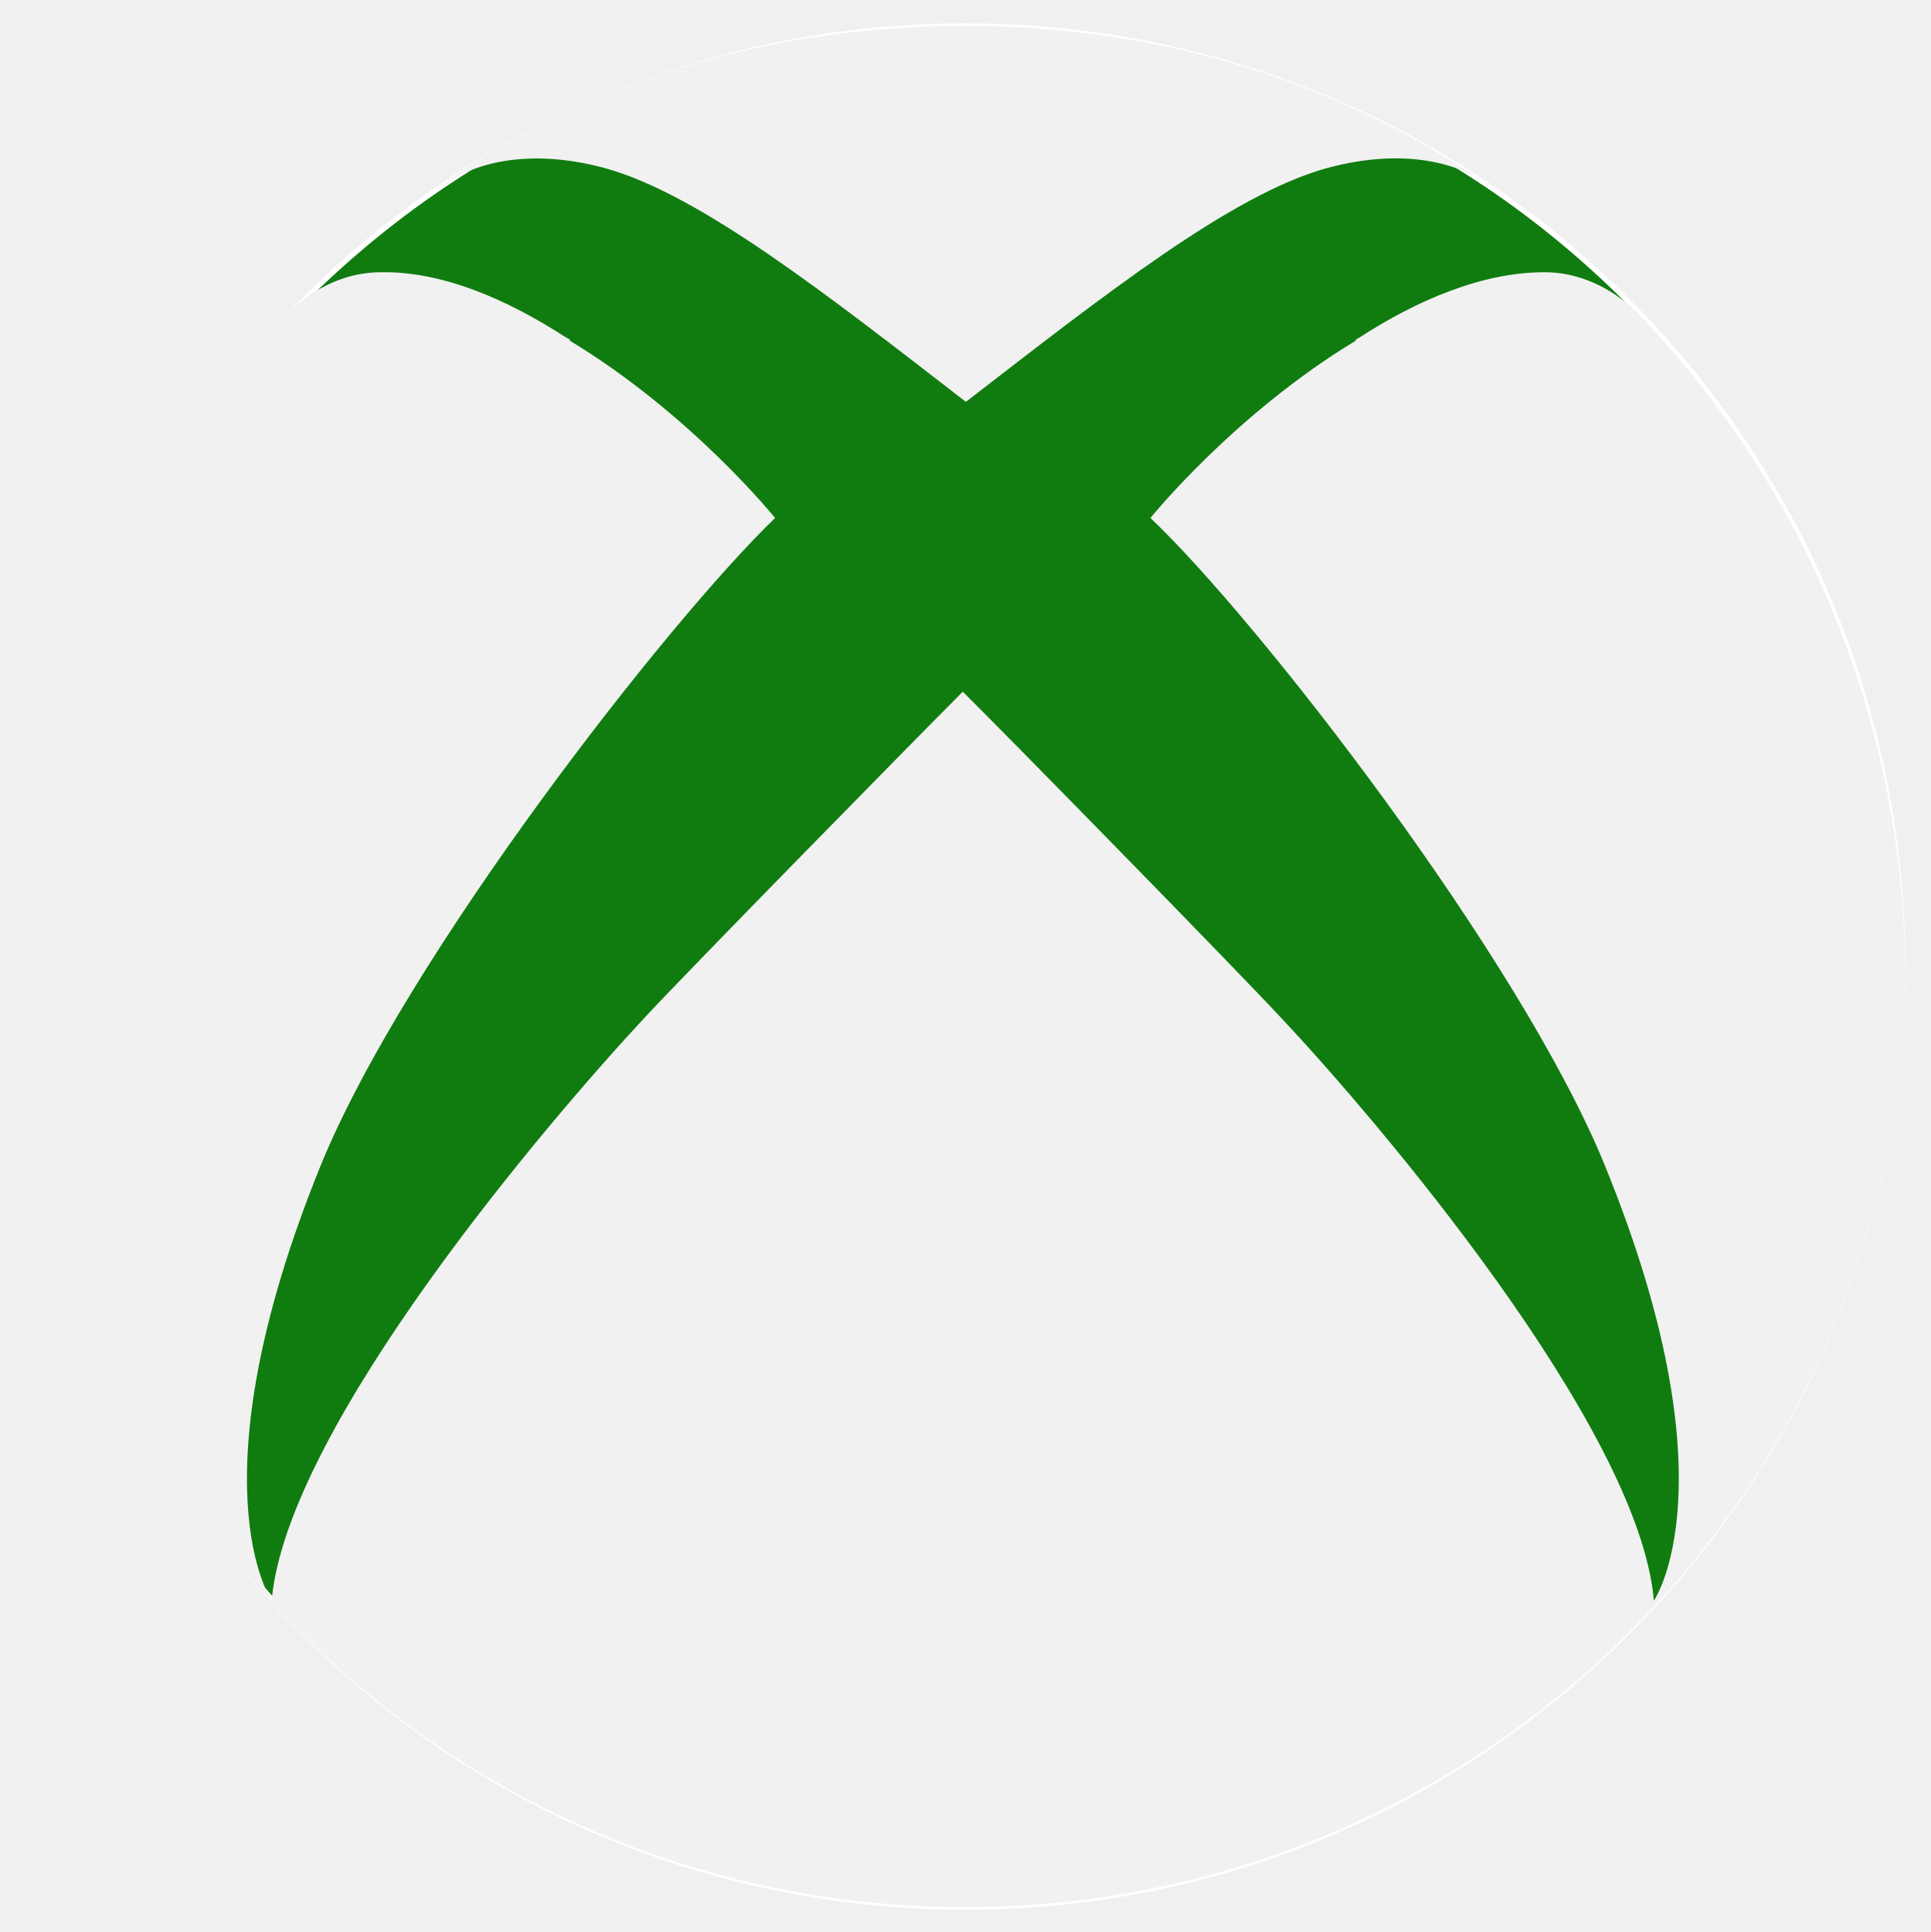
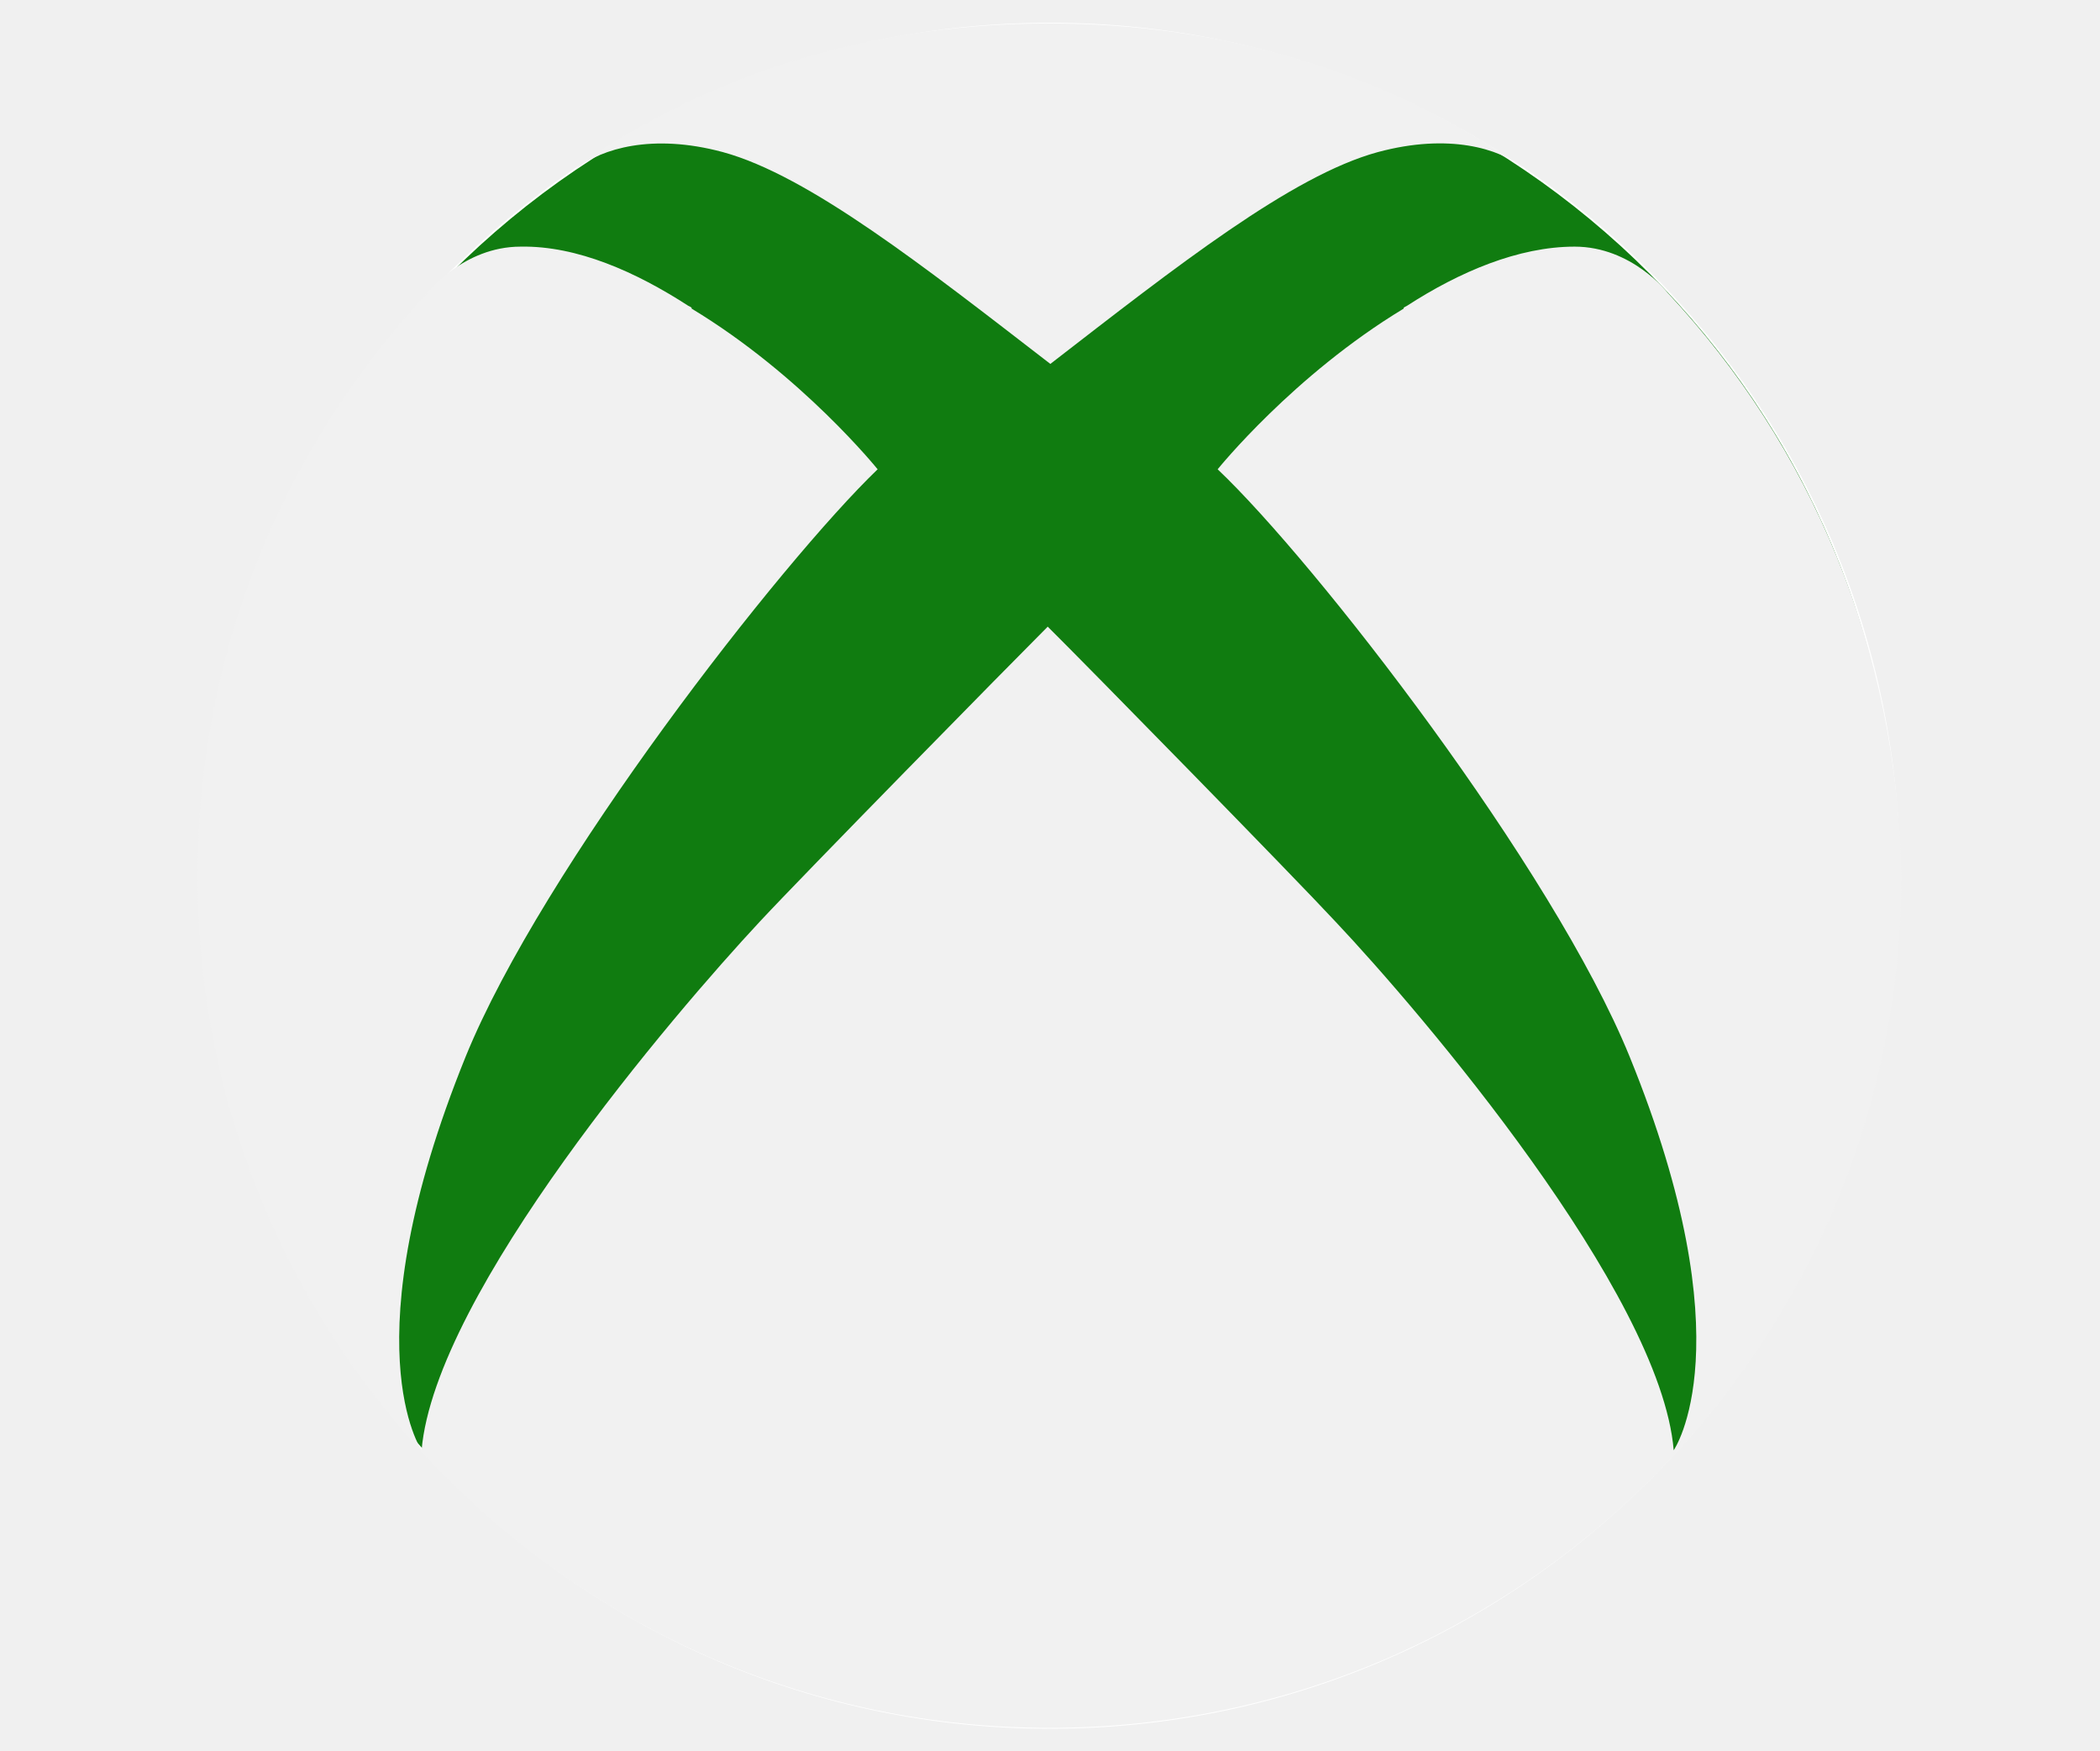
- <svg xmlns="http://www.w3.org/2000/svg" version="1.1" id="svg4136" x="0px" y="0px" viewBox="0 0 372.4 372.6" enable-background="new 0 0 372.4 372.6" xml:space="preserve">
+ <svg xmlns="http://www.w3.org/2000/svg" version="1.1" id="svg4136" x="0px" y="0px" width="1200px" height="1000px" viewBox="0 0 1200 1000" enable-background="new 0 0 1200 1000" xml:space="preserve">
  <g id="g4146" transform="translate(-1.570662,12.35747)" display="none">
-     <path id="path4148" display="inline" d="M169.6,354.8c-28-2.6-56.3-12.7-80.7-28.6   c-20.4-13.3-25-18.7-25-29.7c0-21.9,24.1-60.3,65.4-104.1c23.4-24.9,56.1-54,59.6-53.3c6.8,1.6,61.7,55,82.2,80.2   c32.5,39.8,47.4,72.4,39.8,86.9c-5.8,11-41.6,32.7-67.8,41C221.5,354.2,193.1,357.1,169.6,354.8L169.6,354.8z M36.5,273.8   c-17-25.9-25.5-51.6-29.7-88.6C5.5,173,6,166,10,140.9c5-31.3,22.7-67.4,44.2-89.7c9.1-9.5,9.9-9.8,21.1-5.9   c13.5,4.6,27.9,14.5,50.2,34.7l13.1,11.8l-7.1,8.8c-33.2,40.5-68.1,98-81.2,133.6c-7.1,19.3-10,38.8-6.9,46.8   C45.3,286.4,43.4,284.5,36.5,273.8z M333.9,278.3c1.7-8.2-0.5-23.2-5.4-38.3c-10.7-32.8-46.6-93.7-79.7-135.2l-10.3-13.1l11.2-10.3   c14.6-13.5,24.9-21.6,35.8-28.4c8.7-5.4,21.1-10.1,26.4-10.1c3.3,0,14.8,12,24.2,25.1c14.4,20.3,25.1,44.9,30.4,70.4   c3.5,16.5,3.8,51.9,0.6,68.4c-2.6,13.6-8.2,31.1-13.7,43c-4.1,8.9-14.1,26.2-18.6,31.9C332.6,284.5,332.6,284.5,333.9,278.3   L333.9,278.3z M172.7,36.6c-15.2-7.7-38.7-16-51.7-18.2c-4.6-0.8-12.3-1.2-17.3-1c-10.7,0.6-10.2,0,6.9-8.1   C124.9,2.5,136.8-1.5,153-4.9c18.1-3.8,52.4-3.9,70.2-0.1c19.3,4.1,42,12.6,54.9,20.4l3.8,2.3l-8.8-0.5   c-17.4-0.9-42.7,6.1-69.8,19.4c-8.2,4-15.3,7.2-15.9,7.1C187,43.7,180.3,40.5,172.7,36.6z" />
+     <path id="path4148" display="inline" d="M552.8,973c-75.1-7-151.1-34.1-216.6-76.8   c-54.8-35.7-67.1-50.2-67.1-79.7c0-58.8,64.7-161.8,175.5-279.4c62.8-66.8,150.6-144.9,160-143c18.3,4.3,165.6,147.6,220.6,215.2   C912.4,716.2,952.4,803.7,932,842.6c-15.6,29.5-111.6,87.8-182,110C692.1,971.4,615.9,979.2,552.8,973L552.8,973z M195.6,755.6   c-45.6-69.5-68.4-138.5-79.7-237.8c-3.5-32.7-2.1-51.5,8.6-118.9c13.4-84,60.9-180.9,118.6-240.7c24.4-25.5,26.6-26.3,56.6-15.8   c36.2,12.3,74.9,38.9,134.7,93.1l35.2,31.7l-19.1,23.6c-89.1,108.7-182.8,263-217.9,358.6c-19.1,51.8-26.8,104.1-18.5,125.6   C219.2,789.5,214.1,784.4,195.6,755.6z M993.8,767.7c4.6-22-1.3-62.3-14.5-102.8c-28.7-88-125.1-251.5-213.9-362.9l-27.6-35.2   l30.1-27.6c39.2-36.2,66.8-58,96.1-76.2c23.3-14.5,56.6-27.1,70.9-27.1c8.9,0,39.7,32.2,64.9,67.4c38.6,54.5,67.4,120.5,81.6,188.9   c9.4,44.3,10.2,139.3,1.6,183.6c-7,36.5-22,83.5-36.8,115.4c-11,23.9-37.8,70.3-49.9,85.6C990.3,784.4,990.3,784.4,993.8,767.7   L993.8,767.7z M561.1,119c-40.8-20.7-103.9-42.9-138.8-48.8c-12.3-2.1-33-3.2-46.4-2.7c-28.7,1.6-27.4,0,18.5-21.7   c38.4-18.3,70.3-29,113.8-38.1C556.8-2.5,648.9-2.8,696.7,7.4c51.8,11,112.7,33.8,147.3,54.8l10.2,6.2L830.6,67   C783.9,64.6,716,83.3,643.2,119c-22,10.7-41.1,19.3-42.7,19.1C599.5,138.1,581.5,129.5,561.1,119z" />
  </g>
-   <circle display="none" fill="#D03634" cx="182.3" cy="193" r="140" />
-   <path display="none" fill="#F1F1F1" d="M211.5,208.4c-3.6-1.3-12.7-2.7-36-2.7h-22.3c-3.4,0-6.2,2.8-6.2,6.2v32.2  c0,3.4,2.8,6.2,6.2,6.2h27.4c18.7,0,25.6-0.6,28.2-1.2c5.2-1,9.2-3.1,12.3-6.6c3-3.4,4.4-8,4.4-14c0-5.2-1.2-9.3-3.5-12.8  C219.5,212.4,216.1,210,211.5,208.4z" />
-   <path display="none" fill="#F1F1F1" d="M157,158.2h15.8c16.4,0,26.6-0.2,30.4-0.7c5.9-0.7,10.5-2.7,13.7-5.9c3-3,4.5-7.1,4.5-12.3  c0-2.5-0.3-4.7-0.9-6.7c-0.9-2.9-5.3-7.7-8.2-8.9c-2-0.9-4.4-1.5-7.1-1.8c-3.9-0.4-16-0.7-35.9-0.7h-12.4c-3.4,0-6.2,2.8-6.2,6.2  V152C150.8,155.4,153.6,158.2,157,158.2z" />
-   <path display="none" fill="#F1F1F1" d="M186.2,2.9C85.2,2.9,3.1,85,3.1,186s82.1,183.1,183.1,183.1S369.3,286.9,369.3,186  C369.3,85,287.2,2.9,186.2,2.9z M284.3,261.4c-4.9,10-11.8,18.1-20.4,24.1c-8.5,6-19.1,9.8-31.5,11.1c-7.6,0.8-25.2,1.3-52.3,1.5  l0,0h-60c-10.1,0-18.3-8.2-18.3-18.3V92.2c0-10.1,8.2-18.3,18.3-18.3h72.6c17.3,0,29.9,0.7,38.6,2.2c9.1,1.5,17.3,4.8,24.5,9.7  c7.3,5,13.4,11.6,18.1,19.7c4.9,8.3,7.4,17.7,7.4,27.9c0,11.1-3,21.4-9,30.6c-3.5,5.4-7.8,10.1-12.7,13.9c-0.2,0.1-0.3,0.2-0.4,0.3  c0.1,0.1,0.2,0.1,0.3,0.2c8.3,4.1,15.2,9.7,20.5,16.6c7.8,10.1,11.7,22.1,11.7,35.7C291.7,241.1,289.2,251.5,284.3,261.4z" />
-   <linearGradient id="SVGID_1_" gradientUnits="userSpaceOnUse" x1="186.237" y1="1.133" x2="186.237" y2="330.089" gradientTransform="matrix(0.9997 0 0 0.9997 0 0.8669)">
+   <circle display="none" fill="#D03634" cx="589.5" cy="518" r="375.7" />
+   <path display="none" fill="#F1F1F1" d="M667.9,559.3c-9.7-3.5-34.1-7.2-96.6-7.2h-59.8c-9.1,0-16.6,7.5-16.6,16.6v86.4  c0,9.1,7.5,16.6,16.6,16.6H585c50.2,0,68.7-1.6,75.7-3.2c14-2.7,24.7-8.3,33-17.7c8.1-9.1,11.8-21.5,11.8-37.6c0-14-3.2-25-9.4-34.4  C689.4,570,680.2,563.6,667.9,559.3z" />
+   <path display="none" fill="#F1F1F1" d="M521.6,424.6H564c44,0,71.4-0.5,81.6-1.9c15.8-1.9,28.2-7.2,36.8-15.8  c8.1-8.1,12.1-19.1,12.1-33c0-6.7-0.8-12.6-2.4-18c-2.4-7.8-14.2-20.7-22-23.9c-5.4-2.4-11.8-4-19.1-4.8  c-10.5-1.1-42.9-1.9-96.3-1.9h-33.3c-9.1,0-16.6,7.5-16.6,16.6v66C505,417.1,512.5,424.6,521.6,424.6z" />
+   <path display="none" fill="#F1F1F1" d="M600,7.8c-271.1,0-491.4,220.3-491.4,491.4S328.9,990.6,600,990.6s491.4-220.6,491.4-491.4  C1091.4,228.1,871.1,7.8,600,7.8z M863.3,701.6c-13.2,26.8-31.7,48.6-54.8,64.7c-22.8,16.1-51.3,26.3-84.5,29.8  c-20.4,2.1-67.6,3.5-140.4,4l0,0h-161c-27.1,0-49.1-22-49.1-49.1V247.5c0-27.1,22-49.1,49.1-49.1h194.8c46.4,0,80.2,1.9,103.6,5.9  c24.4,4,46.4,12.9,65.8,26c19.6,13.4,36,31.1,48.6,52.9c13.2,22.3,19.9,47.5,19.9,74.9c0,29.8-8.1,57.4-24.2,82.1  c-9.4,14.5-20.9,27.1-34.1,37.3c-0.5,0.3-0.8,0.5-1.1,0.8c0.3,0.3,0.5,0.3,0.8,0.5c22.3,11,40.8,26,55,44.6  c20.9,27.1,31.4,59.3,31.4,95.8C883.1,647.1,876.4,675,863.3,701.6z" />
+   <linearGradient id="SVGID_1_" gradientUnits="userSpaceOnUse" x1="186.256" y1="998.867" x2="186.256" y2="669.91" gradientTransform="matrix(2.683 0 0 -2.683 100.2684 2685.365)">
    <stop offset="0" style="stop-color:#F7F8F9;stop-opacity:0.5" />
    <stop offset="0.8" style="stop-color:#161616;stop-opacity:0" />
  </linearGradient>
-   <circle display="none" fill="url(#SVGID_1_)" cx="186.2" cy="185.8" r="183.8" />
-   <circle display="none" fill="#E3C926" cx="182.3" cy="193" r="140" />
-   <path display="none" fill="#F1F1F1" d="M186.2,2.6C84.9,2.6,2.5,85,2.5,186.3S84.9,370,186.2,370s183.7-82.4,183.7-183.7  S287.5,2.6,186.2,2.6z M277.1,114.5L217,209.3c-2.7,4.3-5.1,12.6-5.1,17.7v59.7c0,9.6-7.8,17.4-17.4,17.4h-16.8  c-9.6,0-17.4-7.8-17.4-17.4v-60c0-5.1-2.4-13.4-5.1-17.7l-59.8-94.5c-2.8-4.5-3.2-9.2-1.2-13c2.1-3.8,6.3-5.9,11.6-5.9h23.8  c8.4,0,18.1,5.5,22.4,12.7l34.6,58.2c0.2,0.4,0.4,0.6,0.6,0.8c0.1-0.2,0.3-0.4,0.5-0.8l33.9-58.1c4.3-7.3,13.9-12.8,22.3-12.8h23  c5.3,0,9.5,2.2,11.6,6C280.3,105.3,279.9,110,277.1,114.5z" />
-   <linearGradient id="SVGID_2_" gradientUnits="userSpaceOnUse" x1="186.237" y1="1.133" x2="186.237" y2="330.089" gradientTransform="matrix(0.9997 0 0 0.9997 0 0.8669)">
+   <circle display="none" fill="url(#SVGID_1_)" cx="600" cy="498.7" r="493.3" />
+   <circle display="none" fill="#E3C926" cx="589.5" cy="518" r="375.7" />
+   <path display="none" fill="#F1F1F1" d="M600,7C328.1,7,107,228.1,107,500s221.1,493,493,493s493-221.1,493-493S871.9,7,600,7z   M844,307.3L682.7,561.7c-7.2,11.5-13.7,33.8-13.7,47.5v160.2c0,25.8-20.9,46.7-46.7,46.7h-45.1c-25.8,0-46.7-20.9-46.7-46.7v-161  c0-13.7-6.4-36-13.7-47.5L356.3,307.3c-7.5-12.1-8.6-24.7-3.2-34.9c5.6-10.2,16.9-15.8,31.1-15.8h63.9c22.5,0,48.6,14.8,60.1,34.1  l92.9,156.2c0.5,1.1,1.1,1.6,1.6,2.1c0.3-0.5,0.8-1.1,1.3-2.1l91-155.9c11.5-19.6,37.3-34.4,59.8-34.4h61.7  c14.2,0,25.5,5.9,31.1,16.1C852.5,282.6,851.5,295.2,844,307.3z" />
+   <linearGradient id="SVGID_2_" gradientUnits="userSpaceOnUse" x1="186.256" y1="998.867" x2="186.256" y2="669.91" gradientTransform="matrix(2.683 0 0 -2.683 100.2684 2685.365)">
    <stop offset="0" style="stop-color:#F7F8F9;stop-opacity:0.5" />
    <stop offset="0.8" style="stop-color:#161616;stop-opacity:0" />
  </linearGradient>
-   <circle display="none" fill="url(#SVGID_2_)" cx="186.2" cy="185.8" r="183.8" />
-   <circle display="none" fill="#3093D3" cx="182.3" cy="191" r="140" />
-   <path display="none" fill="#F1F1F1" d="M186.2,1.6C85.4,1.6,3.5,83.5,3.5,184.3C3.5,285,85.4,367,186.2,367s182.7-82,182.7-182.7  C368.9,83.5,286.9,1.6,186.2,1.6z M277.2,290.5c-2,3.8-6.2,5.9-11.5,5.9h-25c-8.3,0-18-5.3-22.5-12.3l-31.1-48.5  c-0.5-0.8-1-1.1-1.1-1.2c0.1,0-0.4,0.3-0.9,1.2l-31.2,48.5c-4.5,7-14.2,12.3-22.5,12.3h-24.7c-5.3,0-9.4-2.2-11.5-5.9  c-2-3.8-1.6-8.5,1.3-12.8l54.4-83c2.1-3.2,2.1-9.1,0-12.3L102.7,108c-2.8-4.4-3.3-9.1-1.3-12.9c2.1-3.8,6.2-5.9,11.5-5.9h23.5  c8.3,0,18,5.3,22.4,12.4l27.2,43.6c0.4,0.6,0.7,0.9,0.9,1c0.1-0.1,0.4-0.4,0.7-1l26.6-43.5c4.4-7.1,14-12.5,22.3-12.5h23.1  c5.2,0,9.4,2.2,11.5,5.9c2.1,3.8,1.6,8.4-1.2,12.9l-48.6,75.8c-2.1,3.2-2,9.1,0.1,12.3l54.3,81.7C278.7,282,279.2,286.7,277.2,290.5  z" />
-   <linearGradient id="SVGID_3_" gradientUnits="userSpaceOnUse" x1="186.237" y1="1.133" x2="186.237" y2="330.089" gradientTransform="matrix(0.9997 0 0 0.9997 0 0.8669)">
+   <circle display="none" fill="url(#SVGID_2_)" cx="600" cy="498.7" r="493.3" />
+   <circle display="none" fill="#3093D3" cx="589.5" cy="512.6" r="375.7" />
+   <path display="none" fill="#F1F1F1" d="M600,4.3c-270.5,0-490.3,219.8-490.3,490.3C109.7,764.9,329.5,985,600,985  s490.3-220.1,490.3-490.3C1090.3,224.1,870.3,4.3,600,4.3z M844.2,779.7c-5.4,10.2-16.6,15.8-30.9,15.8h-67.1  c-22.3,0-48.3-14.2-60.4-33l-83.5-130.2c-1.3-2.1-2.7-3-3-3.2c0.3,0-1.1,0.8-2.4,3.2l-83.7,130.2c-12.1,18.8-38.1,33-60.4,33h-66.3  c-14.2,0-25.2-5.9-30.9-15.8c-5.4-10.2-4.3-22.8,3.5-34.4l146-222.8c5.6-8.6,5.6-24.4,0-33L375.9,289.9c-7.5-11.8-8.9-24.4-3.5-34.6  c5.6-10.2,16.6-15.8,30.9-15.8h63.1c22.3,0,48.3,14.2,60.1,33.3l73,117c1.1,1.6,1.9,2.4,2.4,2.7c0.3-0.3,1.1-1.1,1.9-2.7l71.4-116.7  c11.8-19.1,37.6-33.5,59.8-33.5h62c14,0,25.2,5.9,30.9,15.8c5.6,10.2,4.3,22.5-3.2,34.6L694.2,493.3c-5.6,8.6-5.4,24.4,0.3,33  l145.7,219.3C848.3,756.8,849.6,769.5,844.2,779.7z" />
+   <linearGradient id="SVGID_3_" gradientUnits="userSpaceOnUse" x1="186.256" y1="998.867" x2="186.256" y2="669.91" gradientTransform="matrix(2.683 0 0 -2.683 100.2684 2685.365)">
    <stop offset="0" style="stop-color:#F7F8F9;stop-opacity:0.5" />
    <stop offset="0.8" style="stop-color:#161616;stop-opacity:0" />
  </linearGradient>
-   <circle display="none" fill="url(#SVGID_3_)" cx="186.2" cy="185.8" r="183.8" />
-   <circle display="none" fill="#9BD368" cx="182.3" cy="192" r="140" />
-   <path display="none" fill="#F1F1F1" d="M186,160.8l-16.9,46.5c-0.4,1-0.3,1.7-0.2,2c0.2,0.3,0.9,0.5,1.9,0.5h30.7  c1.2,0,1.8-0.3,1.9-0.5s0.3-0.8-0.2-2L186,160.8z" />
-   <path display="none" fill="#161616" d="M186.2,2.4C85.3,2.4,3.3,84.4,3.3,185.3c0,100.8,82,182.9,182.9,182.9  c100.8,0,182.9-82,182.9-182.9C369.1,84.4,287,2.4,186.2,2.4z M284.7,274.5c-2.5,3.6-6.7,5.7-11.8,5.7h-20.3  c-8.8,0-17.8-6.2-21-14.4l-8.9-23.3c-1.3-3.5-6-6.7-9.7-6.7h-55.6c-3.7,0-8.2,3.2-9.5,6.7l-8.4,23.2c-3,8.2-12.1,14.6-20.9,14.6  H99.4c-5,0-9.3-2.1-11.8-5.7c-2.5-3.6-2.9-8.4-1.1-13l68-174.6c3.2-8.2,12.2-14.4,21-14.4h19.1c8.8,0,17.8,6.1,21.1,14.3l69.9,174.5  C287.5,266.1,287.2,270.9,284.7,274.5z" />
-   <circle display="none" fill="#F1F1F1" cx="186.2" cy="186.3" r="183.8" />
-   <path display="none" d="M300.1,128.5c13.8,0,26.8-3.8,37.9-10.2c9.1,20.6,14.3,43.3,14.3,67.2c0,17.2-2.6,33.7-7.4,49.2  c-12.6-9.2-28.1-14.7-44.8-14.7c-42,0-76,34-76,76c0,17.6,6,33.7,16.1,46.6c-17,5.8-35.1,9.2-54.1,9.2c-19,0-37.1-3.3-54-9.2  c10-12.9,16.1-29,16.1-46.6c0-42-34-76-76-76c-16.8,0-32.2,5.5-44.8,14.7c-4.8-15.5-7.4-32.1-7.4-49.2c0-23.9,5.2-46.7,14.3-67.2  c11.2,6.5,24.1,10.2,37.9,10.2c42,0,76-34,76-76c0-9.7-1.9-18.9-5.1-27.4c13.8-3.7,28.2-5.9,43.1-5.9c15,0,29.4,2.2,43.2,5.9  c-3.3,8.5-5.1,17.7-5.1,27.4C224.1,94.4,258.2,128.5,300.1,128.5z" />
-   <polygon display="none" points="186.1,341.1 222.3,297.1 149.9,297.1 " />
-   <polygon display="none" points="300,149.7 300,222.2 343.9,186 " />
-   <polygon display="none" points="149.9,74.7 222.3,74.7 186.1,30.8 " />
-   <polygon display="none" points="77.6,222.2 77.6,149.7 33.7,185.9 " />
-   <linearGradient id="SVGID_4_" gradientUnits="userSpaceOnUse" x1="186.237" y1="1.133" x2="186.237" y2="330.089" gradientTransform="matrix(0.9997 0 0 0.9997 0 0.8669)">
+   <circle display="none" fill="url(#SVGID_3_)" cx="600" cy="498.7" r="493.3" />
+   <circle display="none" fill="#9BD368" cx="589.5" cy="515.3" r="375.7" />
+   <path display="none" fill="#F1F1F1" d="M599.5,431.6l-45.4,124.8c-1.1,2.7-0.8,4.6-0.5,5.4c0.5,0.8,2.4,1.3,5.1,1.3h82.4  c3.2,0,4.8-0.8,5.1-1.3c0.3-0.5,0.8-2.1-0.5-5.4L599.5,431.6z" />
+   <path display="none" fill="#161616" d="M600,6.4c-270.8,0-490.9,220.1-490.9,490.9c0,270.5,220.1,490.9,490.9,490.9  c270.5,0,490.9-220.1,490.9-490.9S870.5,6.4,600,6.4z M864.4,736.7c-6.7,9.7-18,15.3-31.7,15.3h-54.5c-23.6,0-47.8-16.6-56.4-38.6  L698,650.8c-3.5-9.4-16.1-18-26-18H522.7c-9.9,0-22,8.6-25.5,18l-22.5,62.3c-8.1,22-32.5,39.2-56.1,39.2H367  c-13.4,0-25-5.6-31.7-15.3c-6.7-9.7-7.8-22.5-3-34.9l182.5-468.6c8.6-22,32.7-38.6,56.4-38.6h51.3c23.6,0,47.8,16.4,56.6,38.4  l187.6,468.3C871.9,714.2,871.1,727.1,864.4,736.7z" />
+   <circle display="none" fill="#F1F1F1" cx="600" cy="500" r="493.3" />
+   <path display="none" d="M905.7,344.9c37,0,71.9-10.2,101.7-27.4c24.4,55.3,38.4,116.2,38.4,180.4c0,46.2-7,90.4-19.9,132  c-33.8-24.7-75.4-39.5-120.2-39.5c-112.7,0-204,91.3-204,204c0,47.2,16.1,90.4,43.2,125.1c-45.6,15.6-94.2,24.7-145.2,24.7  s-99.6-8.9-144.9-24.7c26.8-34.6,43.2-77.8,43.2-125.1c0-112.7-91.3-204-204-204c-45.1,0-86.4,14.8-120.2,39.5  c-12.9-41.6-19.9-86.2-19.9-132c0-64.1,14-125.3,38.4-180.4c30.1,17.4,64.7,27.4,101.7,27.4c112.7,0,204-91.3,204-204  c0-26-5.1-50.7-13.7-73.5c37-9.9,75.7-15.8,115.7-15.8c40.3,0,78.9,5.9,115.9,15.8c-8.9,22.8-13.7,47.5-13.7,73.5  C701.7,253.4,793.2,344.9,905.7,344.9z" />
+   <polygon display="none" points="599.7,915.5 696.9,797.4 502.6,797.4 " />
+   <polygon display="none" points="905.4,401.8 905.4,596.3 1023.2,499.2 " />
+   <polygon display="none" points="502.6,200.5 696.9,200.5 599.7,82.7 " />
+   <polygon display="none" points="308.5,596.3 308.5,401.8 190.7,498.9 " />
+   <linearGradient id="SVGID_4_" gradientUnits="userSpaceOnUse" x1="186.256" y1="998.867" x2="186.256" y2="669.91" gradientTransform="matrix(2.683 0 0 -2.683 100.2684 2685.365)">
    <stop offset="0" style="stop-color:#F7F8F9;stop-opacity:0.5" />
    <stop offset="0.8" style="stop-color:#161616;stop-opacity:0" />
  </linearGradient>
-   <circle display="none" fill="url(#SVGID_4_)" cx="186.2" cy="185.8" r="183.8" />
-   <path display="none" fill="#D03634" d="M268.8,93.8l26.5-81.7l26.5,81.7l-69.5-50.5h86" />
-   <path display="none" fill="#F1F1F1" d="M186.1,371.1c102.3,0,185.2-82.9,185.2-185.2S288.4,0.7,186.1,0.7S0.9,83.6,0.9,185.9  C0.9,288.2,83.8,371.1,186.1,371.1z" />
-   <ellipse fill="#107C10" stroke="#FFFFFF" stroke-miterlimit="10" cx="186.2" cy="186.4" rx="180.8" ry="181.4" />
-   <path fill="#F1F1F1" d="M317.7,62.3c0,0-7.6-9.8-19.8-9.8c-12,0-24.6,5.4-35.7,12.6c-0.4,0.2-0.7,0.4-0.7,0.4v0.2  c-23.5,14.2-39.6,34.2-39.6,34.2c20.7,19.6,71.4,84.9,87.7,125c25,61.4,9.4,83.8,9.4,83.8c-2.8-33.5-54-93.4-71.9-112.4  c-9.1-9.8-53.3-54.9-61.4-62.9c-8.1,8.1-52.3,53.1-61.4,62.9c-17.9,19.2-69,78.8-71.9,112.4c0,0-15.5-22.4,9.4-83.8  c16.3-40.1,67.1-105.2,87.7-125c0,0-16.1-20-39.6-34.2v-0.2c0,0-0.2-0.2-0.7-0.4c-11.1-7.2-23.7-12.8-35.7-12.6  c-12.2,0-19.8,9.8-19.8,9.8c-30.5,32.7-49,76-49,124.1c0,100.2,81.2,181.4,181.4,181.4s181.4-81.2,181.4-181.4  C366.7,138.3,348.2,94.9,317.7,62.3z" />
-   <path fill="#F1F1F1" d="M283.5,33.3C255.2,14.8,222.4,5,186,5s-69.2,9.8-97.5,28.3c-0.9,0.7-2.4,1.7-3.5,2.8c0.2,0,0.4-0.2,0.7-0.4  c5-3.9,15.7-7.4,30.9-3.3c18.3,5,42.9,24.4,69.7,45.1c26.8-20.7,51.4-40.1,69.7-45.1c15.2-4.1,25.9-0.7,30.9,3.3  c0.2,0,0.4,0.2,0.7,0.4C286.2,35.1,284.6,34,283.5,33.3L283.5,33.3z" />
-   <path display="none" fill="#3A3A3A" d="M267.1,318v44.3h56.4V318 M271.1,318v-12.1c0-13.3,10.9-24.2,24.2-24.2  c13.3,0,24.2,10.9,24.2,24.2V318h-8.1v-12.1c0-8.9-7.3-16.1-16.1-16.1s-16.1,7.3-16.1,16.1V318" />
+   <circle display="none" fill="url(#SVGID_4_)" cx="600" cy="498.7" r="493.3" />
+   <path display="none" fill="#D03634" d="M821.7,251.7l71.1-219.3l71.1,219.3L777.4,116.2h230.8" />
+   <path display="none" fill="#F1F1F1" d="M599.7,996c274.6,0,497-222.5,497-497s-222.5-497-497-497s-497,222.5-497,497  S325.2,996,599.7,996z" />
+   <ellipse fill="#107C10" stroke="#FFFFFF" stroke-miterlimit="10" cx="600" cy="500.3" rx="485.2" ry="486.8" />
+   <path fill="#F1F1F1" d="M952.9,167.2c0,0-20.4-26.3-53.1-26.3c-32.2,0-66,14.5-95.8,33.8c-1.1,0.5-1.9,1.1-1.9,1.1v0.5  c-63.1,38.1-106.3,91.8-106.3,91.8c55.6,52.6,191.6,227.9,235.4,335.5c67.1,164.8,25.2,224.9,25.2,224.9  c-7.5-89.9-144.9-250.7-193-301.7C739,500.5,620.4,379.5,598.7,358c-21.7,21.7-140.4,142.5-164.8,168.8  c-48,51.5-185.2,211.5-193,301.7c0,0-41.6-60.1,25.2-224.9C309.9,496,446.2,321.3,501.5,268.1c0,0-43.2-53.7-106.3-91.8v-0.5  c0,0-0.5-0.5-1.9-1.1c-29.8-19.3-63.6-34.4-95.8-33.8c-32.7,0-53.1,26.3-53.1,26.3c-81.9,87.8-131.5,204-131.5,333.1  c0,268.9,217.9,486.8,486.8,486.8s486.8-217.9,486.8-486.8C1084.4,371.2,1034.8,254.7,952.9,167.2z" />
+   <path fill="#F1F1F1" d="M861.1,89.4c-76-49.7-164-76-261.7-76s-185.7,26.3-261.7,76c-2.4,1.9-6.4,4.6-9.4,7.5c0.5,0,1.1-0.5,1.9-1.1  c13.4-10.5,42.1-19.9,82.9-8.9c49.1,13.4,115.1,65.5,187.1,121c71.9-55.6,137.9-107.6,187.1-121c40.8-11,69.5-1.9,82.9,8.9  c0.5,0,1.1,0.5,1.9,1.1C868.4,94.2,864.1,91.3,861.1,89.4L861.1,89.4z" />
+   <path display="none" fill="#3A3A3A" d="M817.1,853.5v118.9h151.4V853.5 M827.9,853.5V821c0-35.7,29.3-64.9,64.9-64.9  c35.7,0,64.9,29.3,64.9,64.9v32.5H936V821c0-23.9-19.6-43.2-43.2-43.2s-43.2,19.6-43.2,43.2v32.5" />
</svg>
